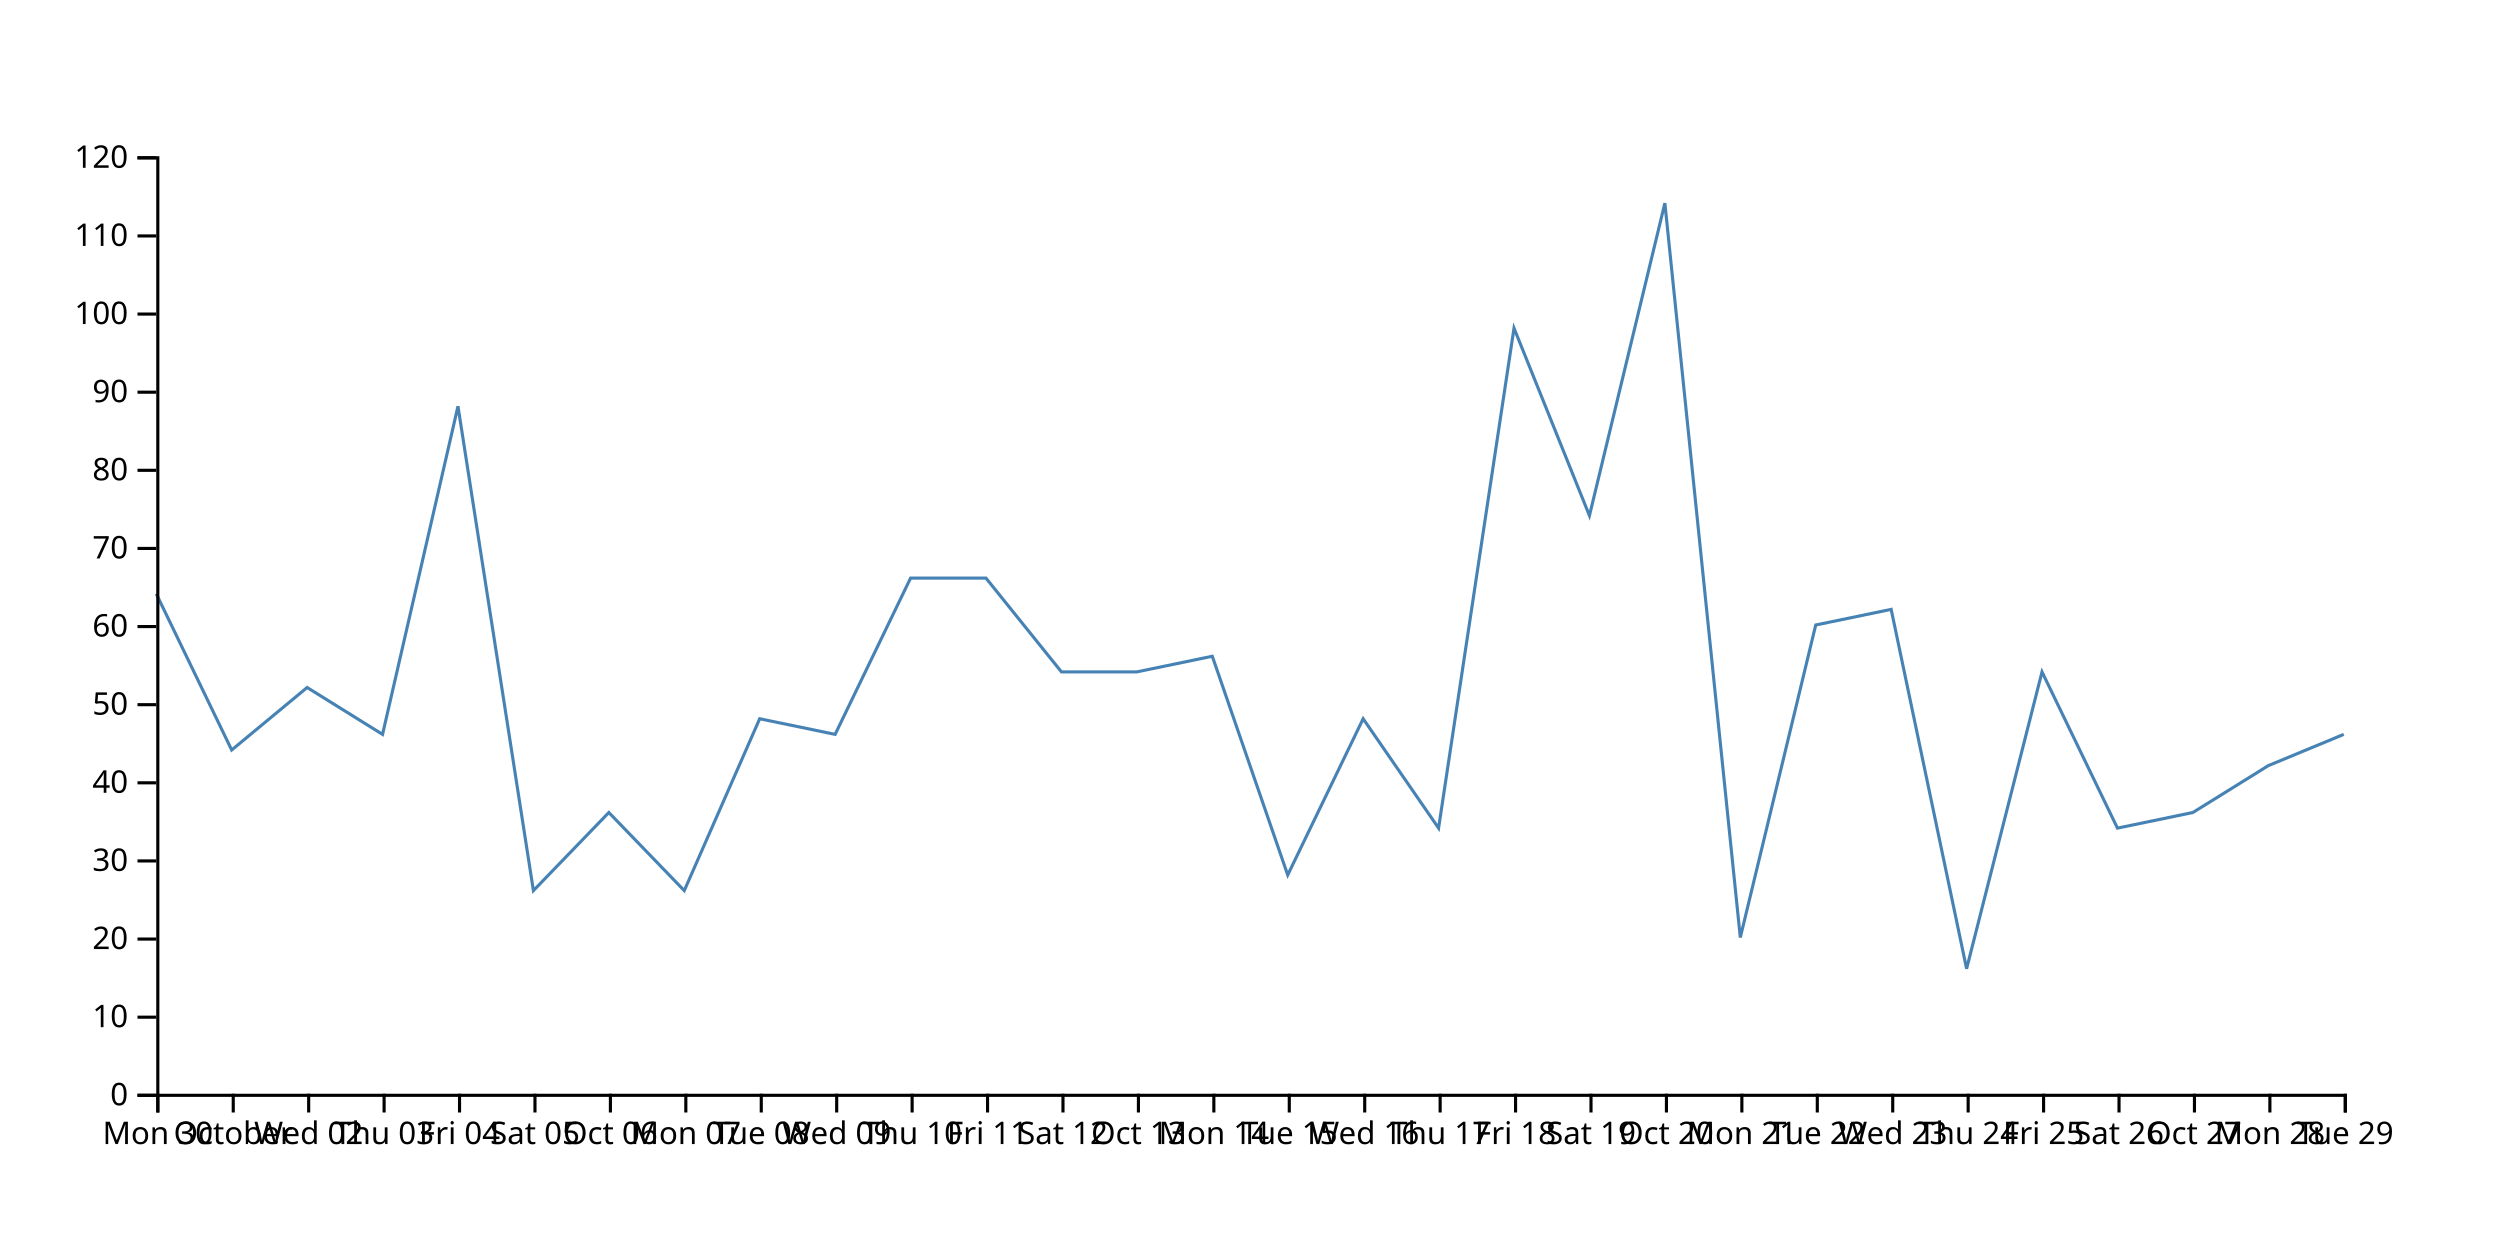
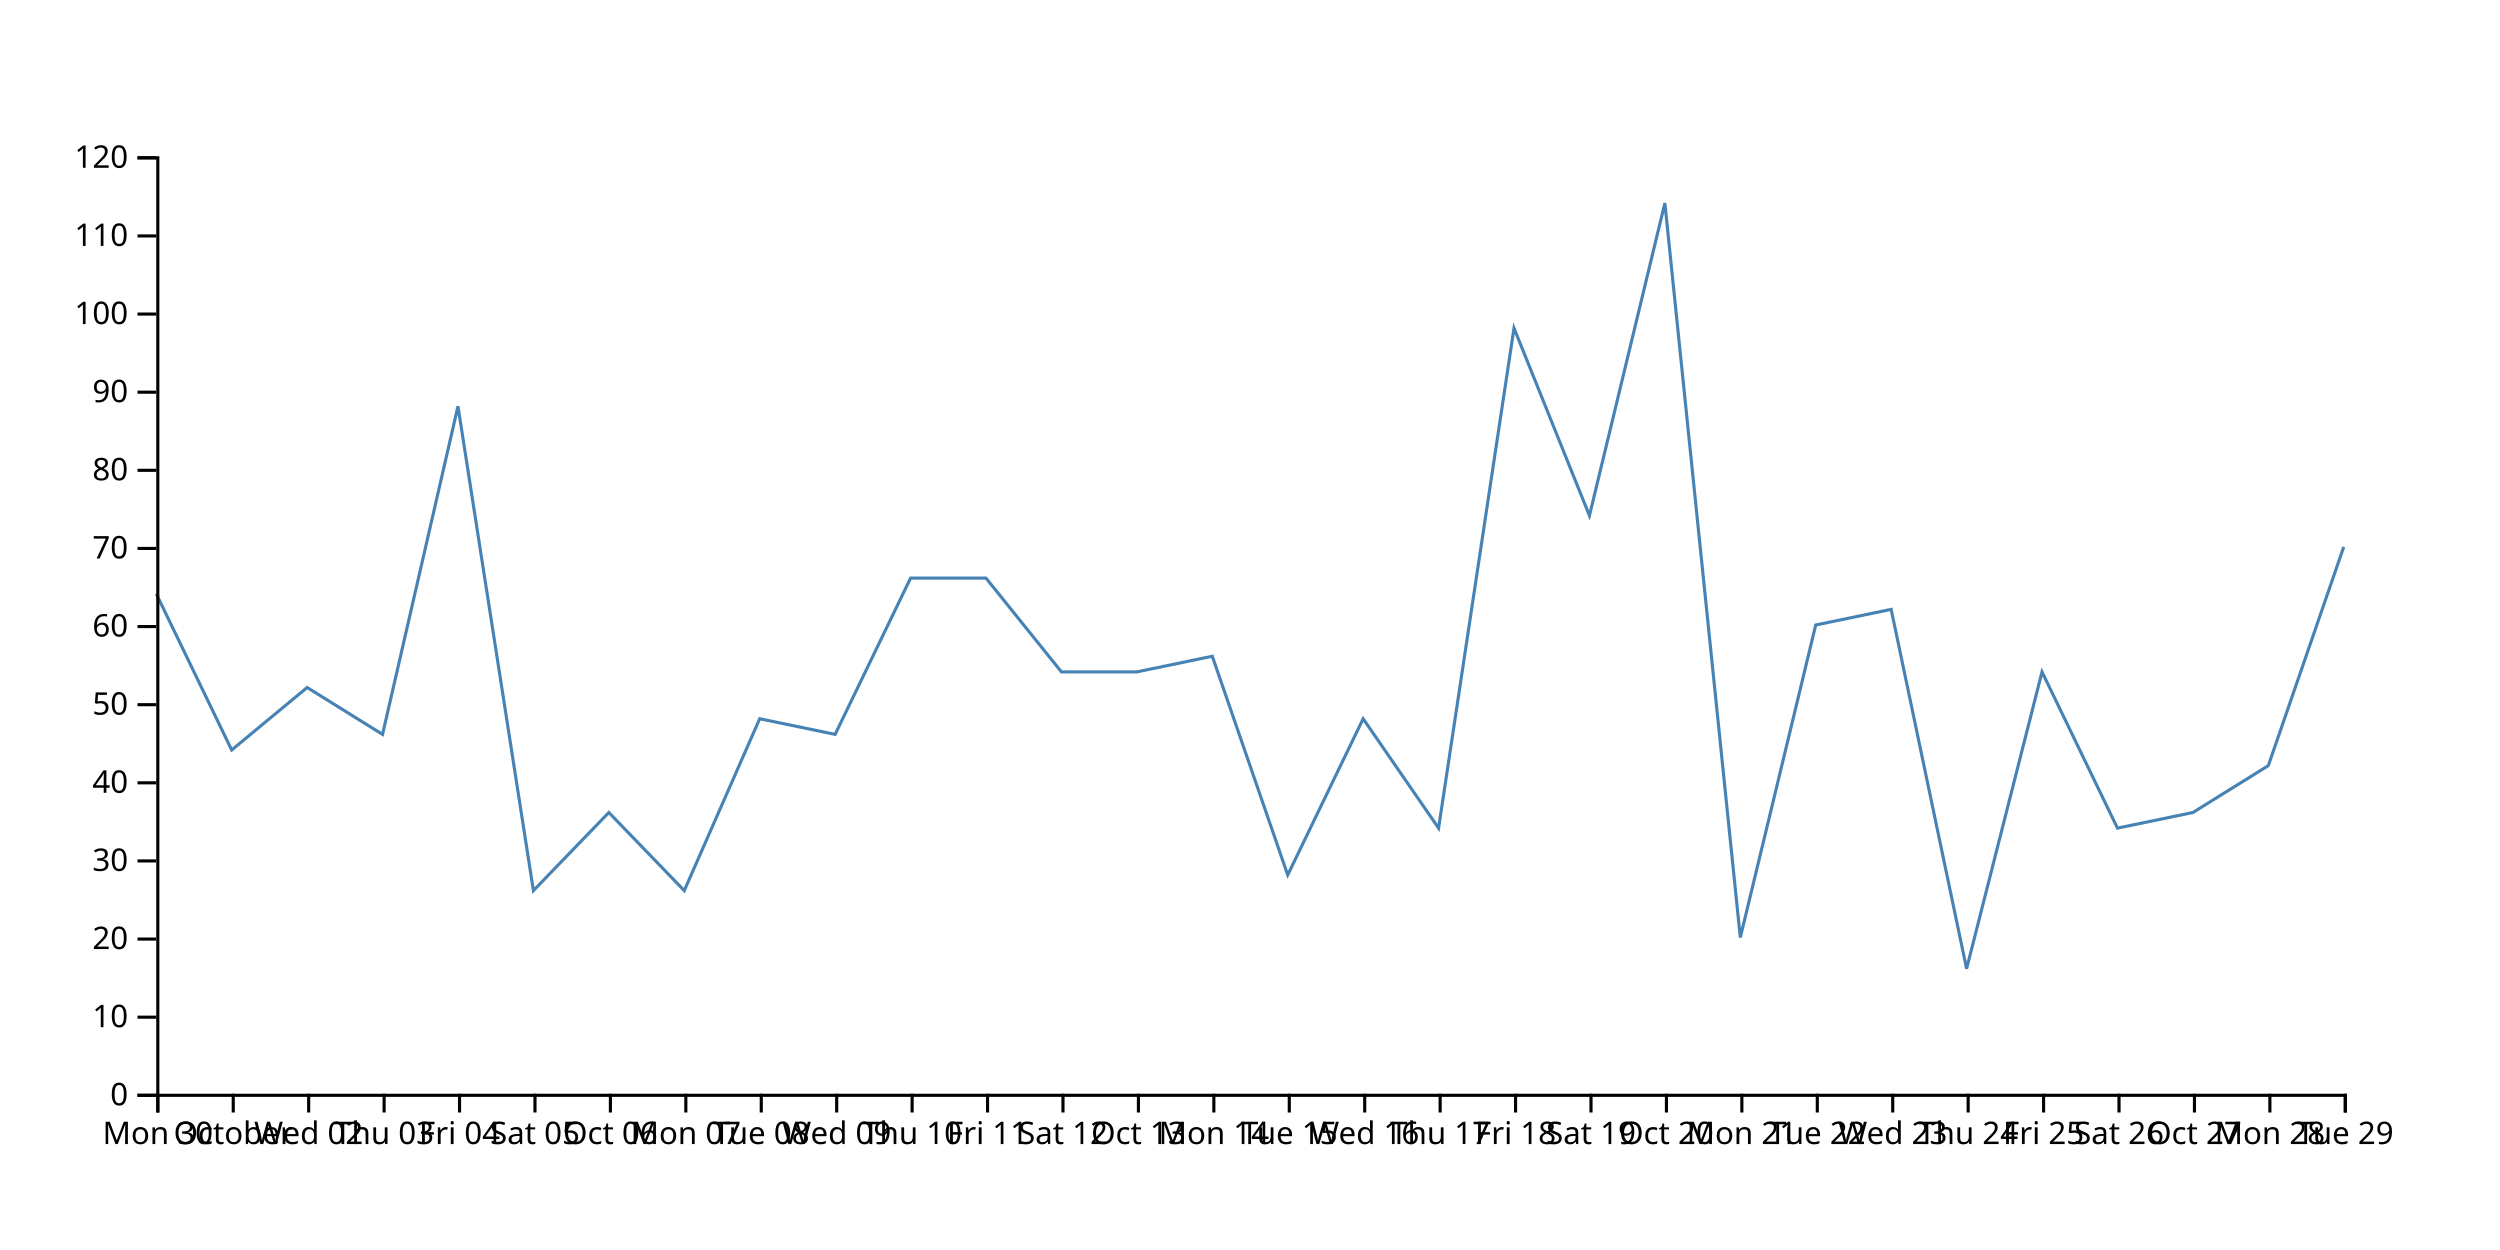
<svg xmlns="http://www.w3.org/2000/svg" width="800" height="400">
-   <path d="M750,235L725.862,245L701.724,260L677.586,265L653.448,215L629.31,310L605.172,195L581.034,200L556.897,300L532.759,65L508.621,165L484.483,105L460.345,265L436.207,230L412.069,280L387.931,210L363.793,215L339.655,215L315.517,185L291.379,185L267.241,235L243.103,230L218.966,285L194.828,260L170.69,285L146.552,130L122.414,235L98.276,220L74.138,240L50,190" fill="none" stroke="steelblue" />
+   <path d="M750,175L725.862,245L701.724,260L677.586,265L653.448,215L629.31,310L605.172,195L581.034,200L556.897,300L532.759,65L508.621,165L484.483,105L460.345,265L436.207,230L412.069,280L387.931,210L363.793,215L339.655,215L315.517,185L291.379,185L267.241,235L243.103,230L218.966,285L194.828,260L170.69,285L146.552,130L122.414,235L98.276,220L74.138,240L50,190" fill="none" stroke="steelblue" />
  <g transform="translate(0,350)" fill="none" font-size="10" font-family="sans-serif" text-anchor="middle">
    <path class="domain" stroke="currentColor" d="M50.5,6V0.5H750.5V6" />
    <g class="tick" opacity="1" transform="translate(50.5,0)">
      <line stroke="currentColor" y2="6" />
      <text fill="currentColor" y="9" dy="0.71em">Mon 30</text>
    </g>
    <g class="tick" opacity="1" transform="translate(74.63793,0)">
      <line stroke="currentColor" y2="6" />
      <text fill="currentColor" y="9" dy="0.71em">October</text>
    </g>
    <g class="tick" opacity="1" transform="translate(98.77586,0)">
      <line stroke="currentColor" y2="6" />
      <text fill="currentColor" y="9" dy="0.71em">Wed 02</text>
    </g>
    <g class="tick" opacity="1" transform="translate(122.9138,0)">
      <line stroke="currentColor" y2="6" />
      <text fill="currentColor" y="9" dy="0.71em">Thu 03</text>
    </g>
    <g class="tick" opacity="1" transform="translate(147.0517,0)">
      <line stroke="currentColor" y2="6" />
      <text fill="currentColor" y="9" dy="0.71em">Fri 04</text>
    </g>
    <g class="tick" opacity="1" transform="translate(171.1897,0)">
      <line stroke="currentColor" y2="6" />
      <text fill="currentColor" y="9" dy="0.71em">Sat 05</text>
    </g>
    <g class="tick" opacity="1" transform="translate(195.3276,0)">
      <line stroke="currentColor" y2="6" />
      <text fill="currentColor" y="9" dy="0.71em">Oct 06</text>
    </g>
    <g class="tick" opacity="1" transform="translate(219.4655,0)">
      <line stroke="currentColor" y2="6" />
      <text fill="currentColor" y="9" dy="0.71em">Mon 07</text>
    </g>
    <g class="tick" opacity="1" transform="translate(243.6034,0)">
      <line stroke="currentColor" y2="6" />
      <text fill="currentColor" y="9" dy="0.71em">Tue 08</text>
    </g>
    <g class="tick" opacity="1" transform="translate(267.7414,0)">
      <line stroke="currentColor" y2="6" />
      <text fill="currentColor" y="9" dy="0.71em">Wed 09</text>
    </g>
    <g class="tick" opacity="1" transform="translate(291.8793,0)">
      <line stroke="currentColor" y2="6" />
      <text fill="currentColor" y="9" dy="0.71em">Thu 10</text>
    </g>
    <g class="tick" opacity="1" transform="translate(316.0172,0)">
      <line stroke="currentColor" y2="6" />
      <text fill="currentColor" y="9" dy="0.71em">Fri 11</text>
    </g>
    <g class="tick" opacity="1" transform="translate(340.1552,0)">
      <line stroke="currentColor" y2="6" />
      <text fill="currentColor" y="9" dy="0.71em">Sat 12</text>
    </g>
    <g class="tick" opacity="1" transform="translate(364.2931,0)">
      <line stroke="currentColor" y2="6" />
      <text fill="currentColor" y="9" dy="0.71em">Oct 13</text>
    </g>
    <g class="tick" opacity="1" transform="translate(388.431,0)">
      <line stroke="currentColor" y2="6" />
      <text fill="currentColor" y="9" dy="0.71em">Mon 14</text>
    </g>
    <g class="tick" opacity="1" transform="translate(412.569,0)">
      <line stroke="currentColor" y2="6" />
      <text fill="currentColor" y="9" dy="0.71em">Tue 15</text>
    </g>
    <g class="tick" opacity="1" transform="translate(436.7069,0)">
      <line stroke="currentColor" y2="6" />
      <text fill="currentColor" y="9" dy="0.71em">Wed 16</text>
    </g>
    <g class="tick" opacity="1" transform="translate(460.8448,0)">
      <line stroke="currentColor" y2="6" />
      <text fill="currentColor" y="9" dy="0.71em">Thu 17</text>
    </g>
    <g class="tick" opacity="1" transform="translate(484.9828,0)">
      <line stroke="currentColor" y2="6" />
      <text fill="currentColor" y="9" dy="0.71em">Fri 18</text>
    </g>
    <g class="tick" opacity="1" transform="translate(509.1207,0)">
      <line stroke="currentColor" y2="6" />
      <text fill="currentColor" y="9" dy="0.71em">Sat 19</text>
    </g>
    <g class="tick" opacity="1" transform="translate(533.2586,0)">
      <line stroke="currentColor" y2="6" />
      <text fill="currentColor" y="9" dy="0.71em">Oct 20</text>
    </g>
    <g class="tick" opacity="1" transform="translate(557.3966,0)">
      <line stroke="currentColor" y2="6" />
      <text fill="currentColor" y="9" dy="0.71em">Mon 21</text>
    </g>
    <g class="tick" opacity="1" transform="translate(581.5345,0)">
      <line stroke="currentColor" y2="6" />
      <text fill="currentColor" y="9" dy="0.71em">Tue 22</text>
    </g>
    <g class="tick" opacity="1" transform="translate(605.6724,0)">
      <line stroke="currentColor" y2="6" />
      <text fill="currentColor" y="9" dy="0.71em">Wed 23</text>
    </g>
    <g class="tick" opacity="1" transform="translate(629.8103,0)">
      <line stroke="currentColor" y2="6" />
      <text fill="currentColor" y="9" dy="0.71em">Thu 24</text>
    </g>
    <g class="tick" opacity="1" transform="translate(653.9483,0)">
      <line stroke="currentColor" y2="6" />
      <text fill="currentColor" y="9" dy="0.71em">Fri 25</text>
    </g>
    <g class="tick" opacity="1" transform="translate(678.0862,0)">
      <line stroke="currentColor" y2="6" />
      <text fill="currentColor" y="9" dy="0.71em">Sat 26</text>
    </g>
    <g class="tick" opacity="1" transform="translate(702.2241,0)">
      <line stroke="currentColor" y2="6" />
      <text fill="currentColor" y="9" dy="0.71em">Oct 27</text>
    </g>
    <g class="tick" opacity="1" transform="translate(726.3621,0)">
      <line stroke="currentColor" y2="6" />
      <text fill="currentColor" y="9" dy="0.71em">Mon 28</text>
    </g>
    <g class="tick" opacity="1" transform="translate(750.5,0)">
      <line stroke="currentColor" y2="6" />
      <text fill="currentColor" y="9" dy="0.71em">Tue 29</text>
    </g>
  </g>
  <g transform="translate(50,0)" fill="none" font-size="10" font-family="sans-serif" text-anchor="end">
    <path class="domain" stroke="currentColor" d="M-6,350.5H0.5V50.5H-6" />
    <g class="tick" opacity="1" transform="translate(0,350.5)">
      <line stroke="currentColor" x2="-6" />
      <text fill="currentColor" x="-9" dy="0.32em">0</text>
    </g>
    <g class="tick" opacity="1" transform="translate(0,325.5)">
      <line stroke="currentColor" x2="-6" />
      <text fill="currentColor" x="-9" dy="0.32em">10</text>
    </g>
    <g class="tick" opacity="1" transform="translate(0,300.5)">
      <line stroke="currentColor" x2="-6" />
      <text fill="currentColor" x="-9" dy="0.32em">20</text>
    </g>
    <g class="tick" opacity="1" transform="translate(0,275.5)">
      <line stroke="currentColor" x2="-6" />
      <text fill="currentColor" x="-9" dy="0.32em">30</text>
    </g>
    <g class="tick" opacity="1" transform="translate(0,250.5)">
      <line stroke="currentColor" x2="-6" />
      <text fill="currentColor" x="-9" dy="0.32em">40</text>
    </g>
    <g class="tick" opacity="1" transform="translate(0,225.5)">
      <line stroke="currentColor" x2="-6" />
      <text fill="currentColor" x="-9" dy="0.32em">50</text>
    </g>
    <g class="tick" opacity="1" transform="translate(0,200.5)">
      <line stroke="currentColor" x2="-6" />
      <text fill="currentColor" x="-9" dy="0.32em">60</text>
    </g>
    <g class="tick" opacity="1" transform="translate(0,175.5)">
      <line stroke="currentColor" x2="-6" />
      <text fill="currentColor" x="-9" dy="0.32em">70</text>
    </g>
    <g class="tick" opacity="1" transform="translate(0,150.5)">
      <line stroke="currentColor" x2="-6" />
      <text fill="currentColor" x="-9" dy="0.32em">80</text>
    </g>
    <g class="tick" opacity="1" transform="translate(0,125.5)">
      <line stroke="currentColor" x2="-6" />
      <text fill="currentColor" x="-9" dy="0.32em">90</text>
    </g>
    <g class="tick" opacity="1" transform="translate(0,100.5)">
      <line stroke="currentColor" x2="-6" />
      <text fill="currentColor" x="-9" dy="0.32em">100</text>
    </g>
    <g class="tick" opacity="1" transform="translate(0,75.5)">
      <line stroke="currentColor" x2="-6" />
      <text fill="currentColor" x="-9" dy="0.32em">110</text>
    </g>
    <g class="tick" opacity="1" transform="translate(0,50.5)">
      <line stroke="currentColor" x2="-6" />
      <text fill="currentColor" x="-9" dy="0.32em">120</text>
    </g>
  </g>
</svg>
